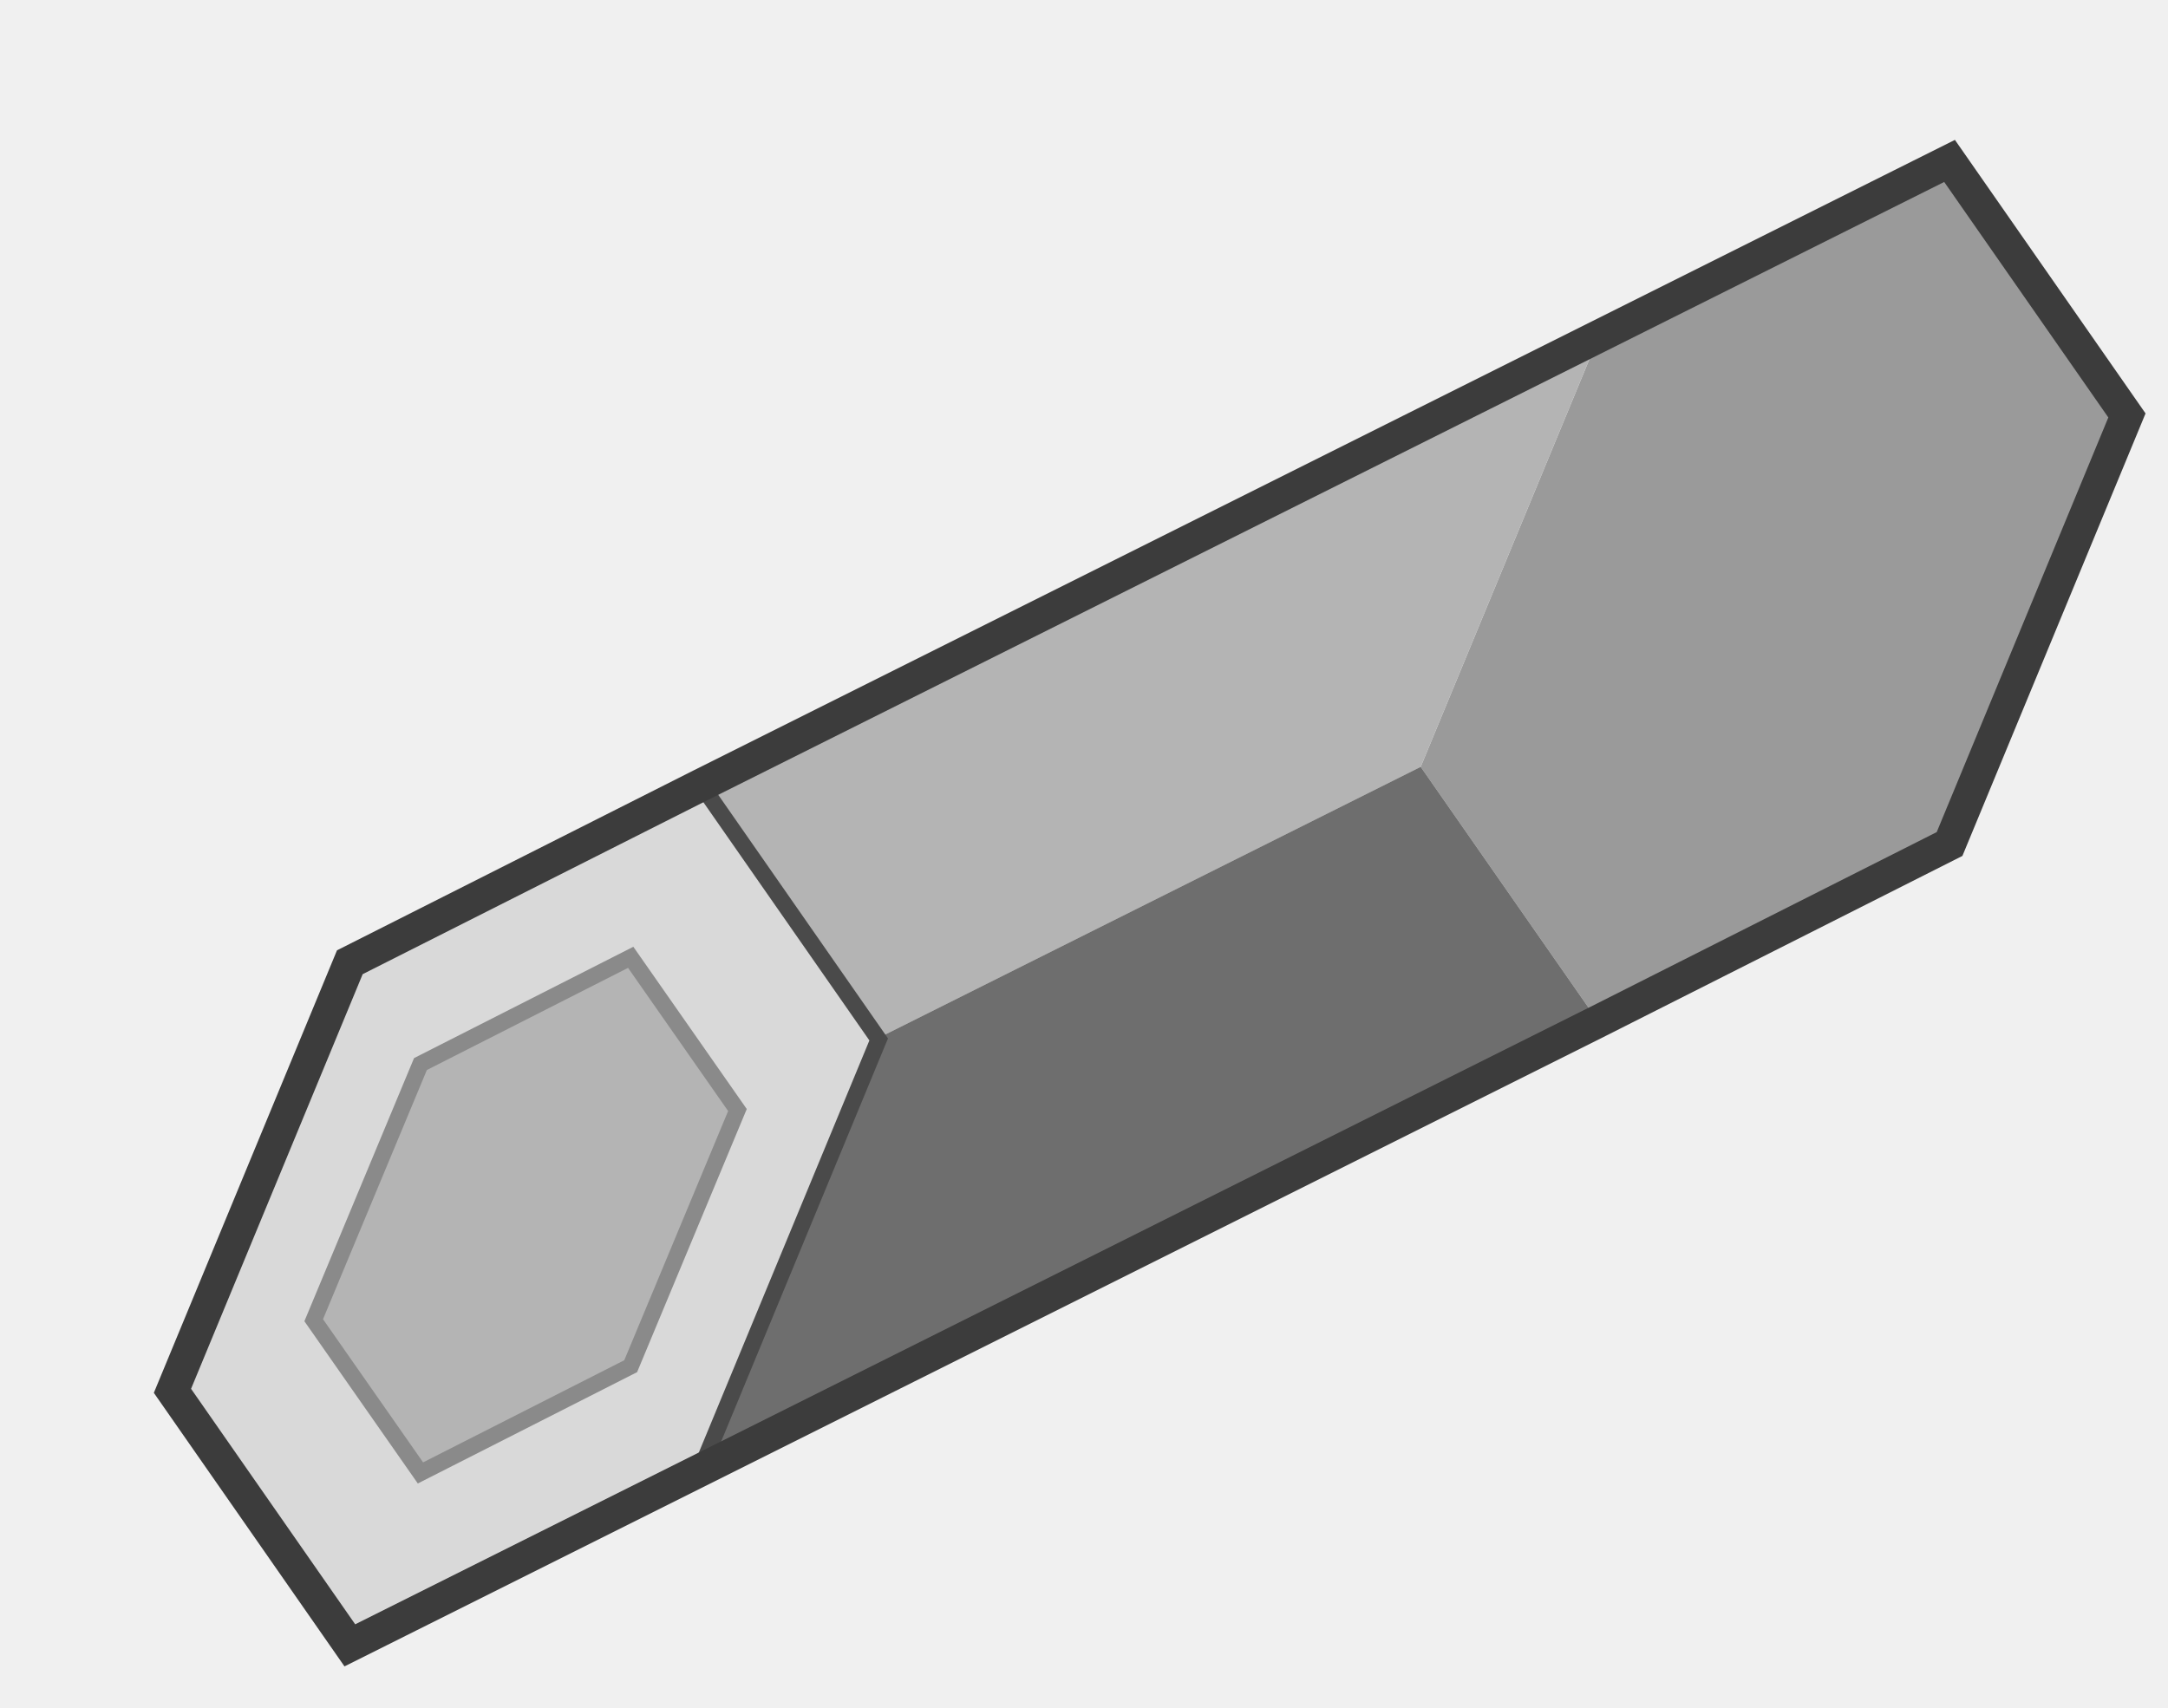
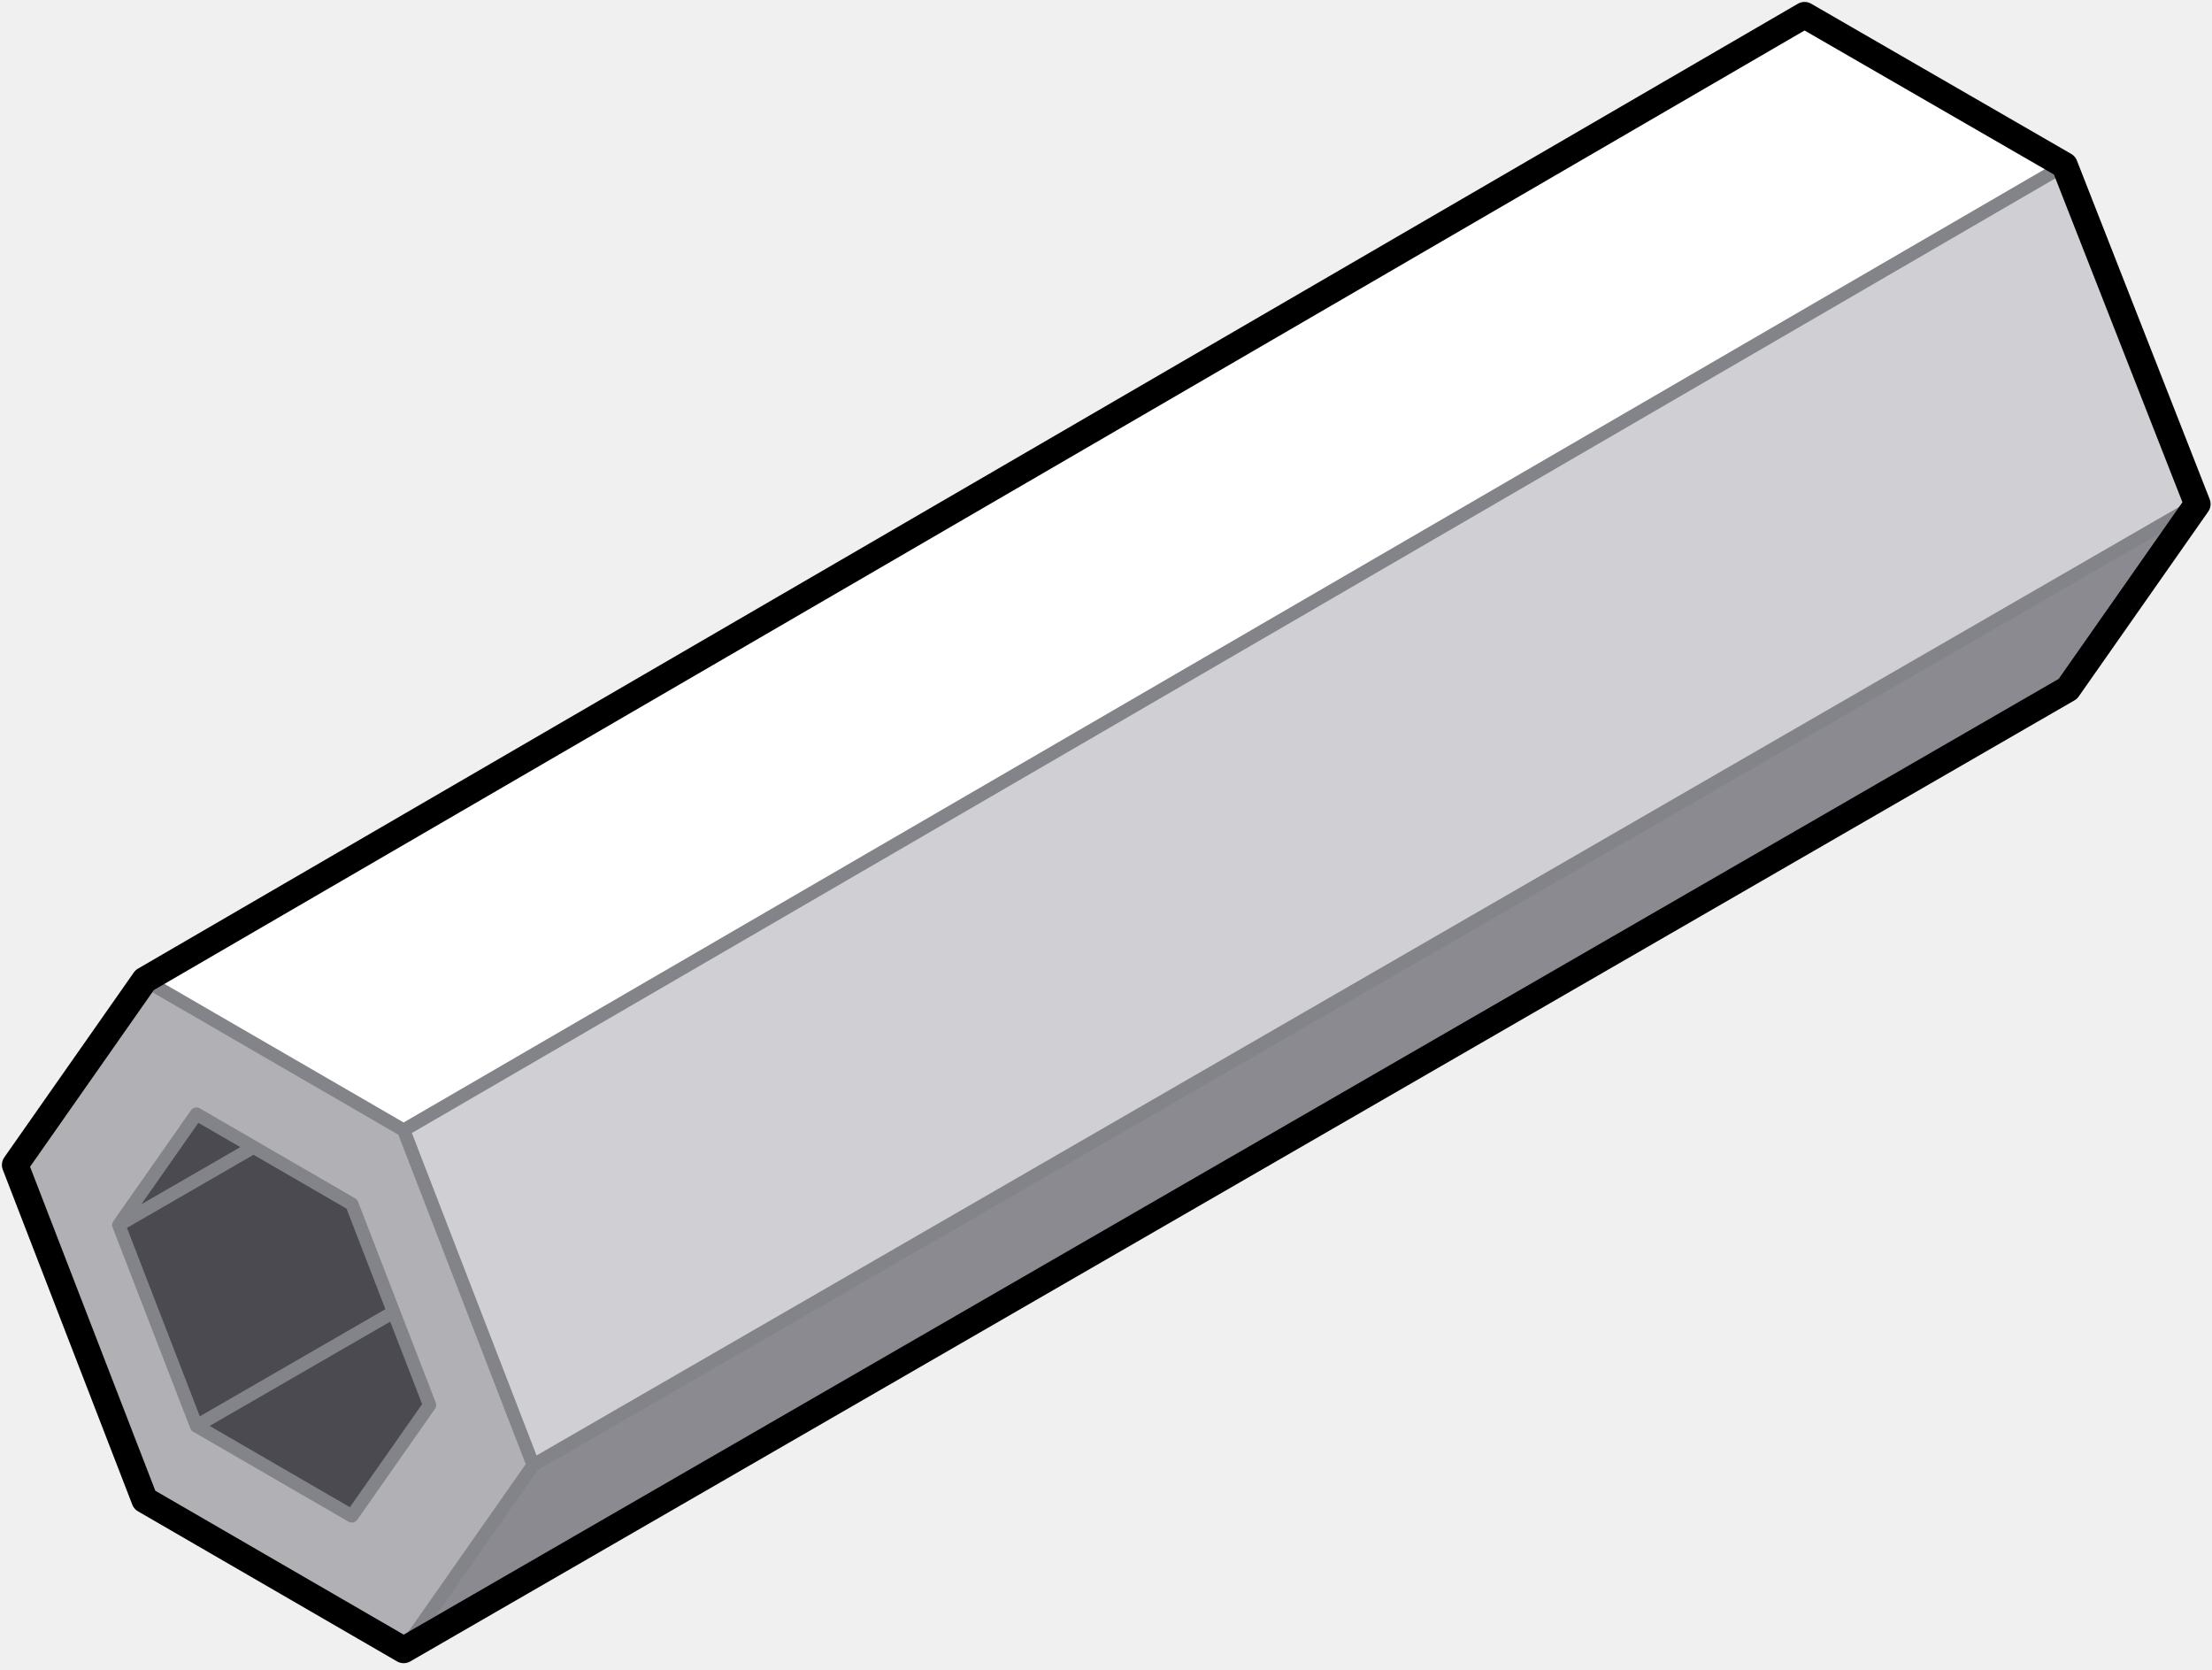
- <svg xmlns="http://www.w3.org/2000/svg" viewBox="0 0 132 104">
-   <path fill="#9a9a9a" fill-rule="evenodd" d="M86.5 46.7 L97.3 20.6 L118.7 9.8 L129.5 25.3 L118.7 51.4 L97.3 62.2 Z" />
-   <path fill="#ffffff" fill-rule="evenodd" d="M21.3 58.6 L42.7 47.8 L118.7 9.8 L97.3 20.6 Z" />
-   <path fill="#b4b4b4" fill-rule="evenodd" d="M10.5 84.7 L21.3 58.6 L97.3 20.6 L86.5 46.7 Z" />
-   <path fill="#6e6e6e" fill-rule="evenodd" d="M21.3 100.2 L10.5 84.7 L86.5 46.7 L97.3 62.2 Z" />
-   <path fill="#d9d9d9" fill-rule="evenodd" d="M10.5 84.7 L21.3 58.6 L42.7 47.8 L53.5 63.3 L42.7 89.4 L21.3 100.2 Z" />
-   <path fill="#b4b4b4" fill-rule="evenodd" stroke="#8a8a8a" stroke-width="1" d="M19.1 80.4 L25.6 64.8 L38.4 58.3 L44.9 67.6 L38.4 83.2 L25.6 89.7 Z" />
-   <path fill="none" stroke="#4a4a4a" stroke-width="1" d="M10.5 84.7 L21.3 58.6 L42.7 47.8 L53.5 63.3 L42.7 89.4 L21.3 100.2 Z" />
-   <path fill="none" stroke="#3c3c3c" stroke-width="2" d="M10.5 84.7 L21.3 58.6 L42.7 47.8 L118.7 9.8 L129.5 25.3 L118.7 51.4 L97.3 62.2 L21.3 100.2 Z" />
+ <svg xmlns="http://www.w3.org/2000/svg" viewBox="0 0 167 126">
+   <g fill-rule="evenodd">
+     <path fill="#ffffff" d="M 10.921 73.976 L 30.476 85.302 L 155.869 12.481 L 136.238 1.146 Z" />
+     <path fill="#d0d0d4" d="M 30.476 85.302 L 40.253 110.582 L 165.894 38.044 L 155.869 12.481 Z" />
+     <path fill="#8a8a90" d="M 40.253 110.582 L 30.476 124.537 L 156.117 51.998 L 165.894 38.044 Z" />
+     <path fill="#4a4a50" d="M 8.966 92.461 L 14.832 84.088 L 26.565 90.884 L 32.431 106.052 L 26.565 114.425 L 14.831 107.629 Z" />
+     <path fill="#b0b0b5" d="M 1.144 87.93 L 10.921 73.976 L 30.476 85.302 L 40.253 110.582 L 30.476 124.537 L 10.92 113.21 Z M 8.966 92.461 L 14.832 84.088 L 26.565 90.884 L 32.431 106.052 L 26.565 114.425 L 14.831 107.629 Z" />
+     <path fill="none" stroke="#83838a" stroke-width="1" stroke-linejoin="round" d="       M 1.144 87.93 L 10.921 73.976 L 30.476 85.302 L 40.253 110.582 L 30.476 124.537 L 10.92 113.21 Z        M 8.966 92.461 L 14.832 84.088 L 26.565 90.884 L 32.431 106.052 L 26.565 114.425 L 14.831 107.629 Z        M 30.476 85.302 L 155.869 12.481        M 40.253 110.582 L 165.894 38.044        M 8.966 92.461 L 19.143 86.585        M 14.831 107.629 L 29.715 99.036     " />
+     <path fill="none" stroke="#000000" stroke-width="2" stroke-linejoin="round" d="M 1.144 87.93 L 10.921 73.976 L 136.238 1.146 L 155.869 12.481 L 165.894 38.044 L 156.117 51.998 L 30.476 124.537 L 10.92 113.21 Z" />
+   </g>
</svg>
